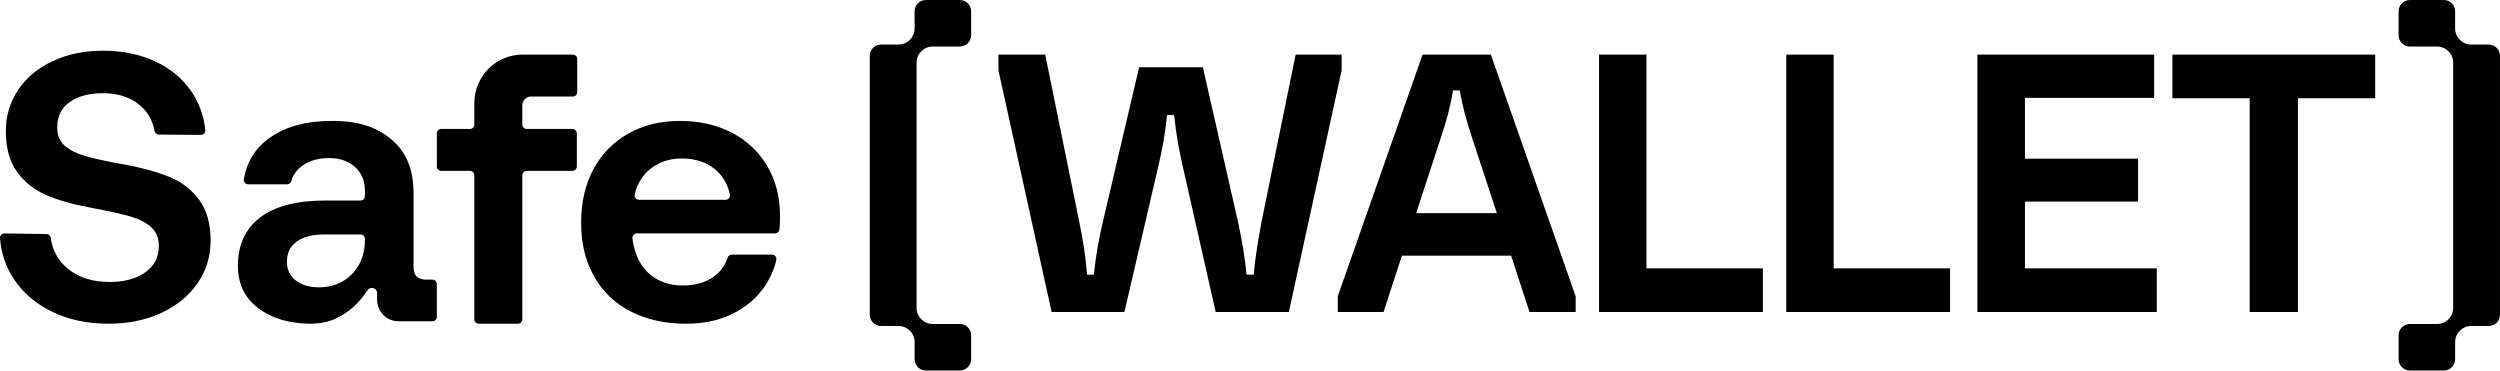
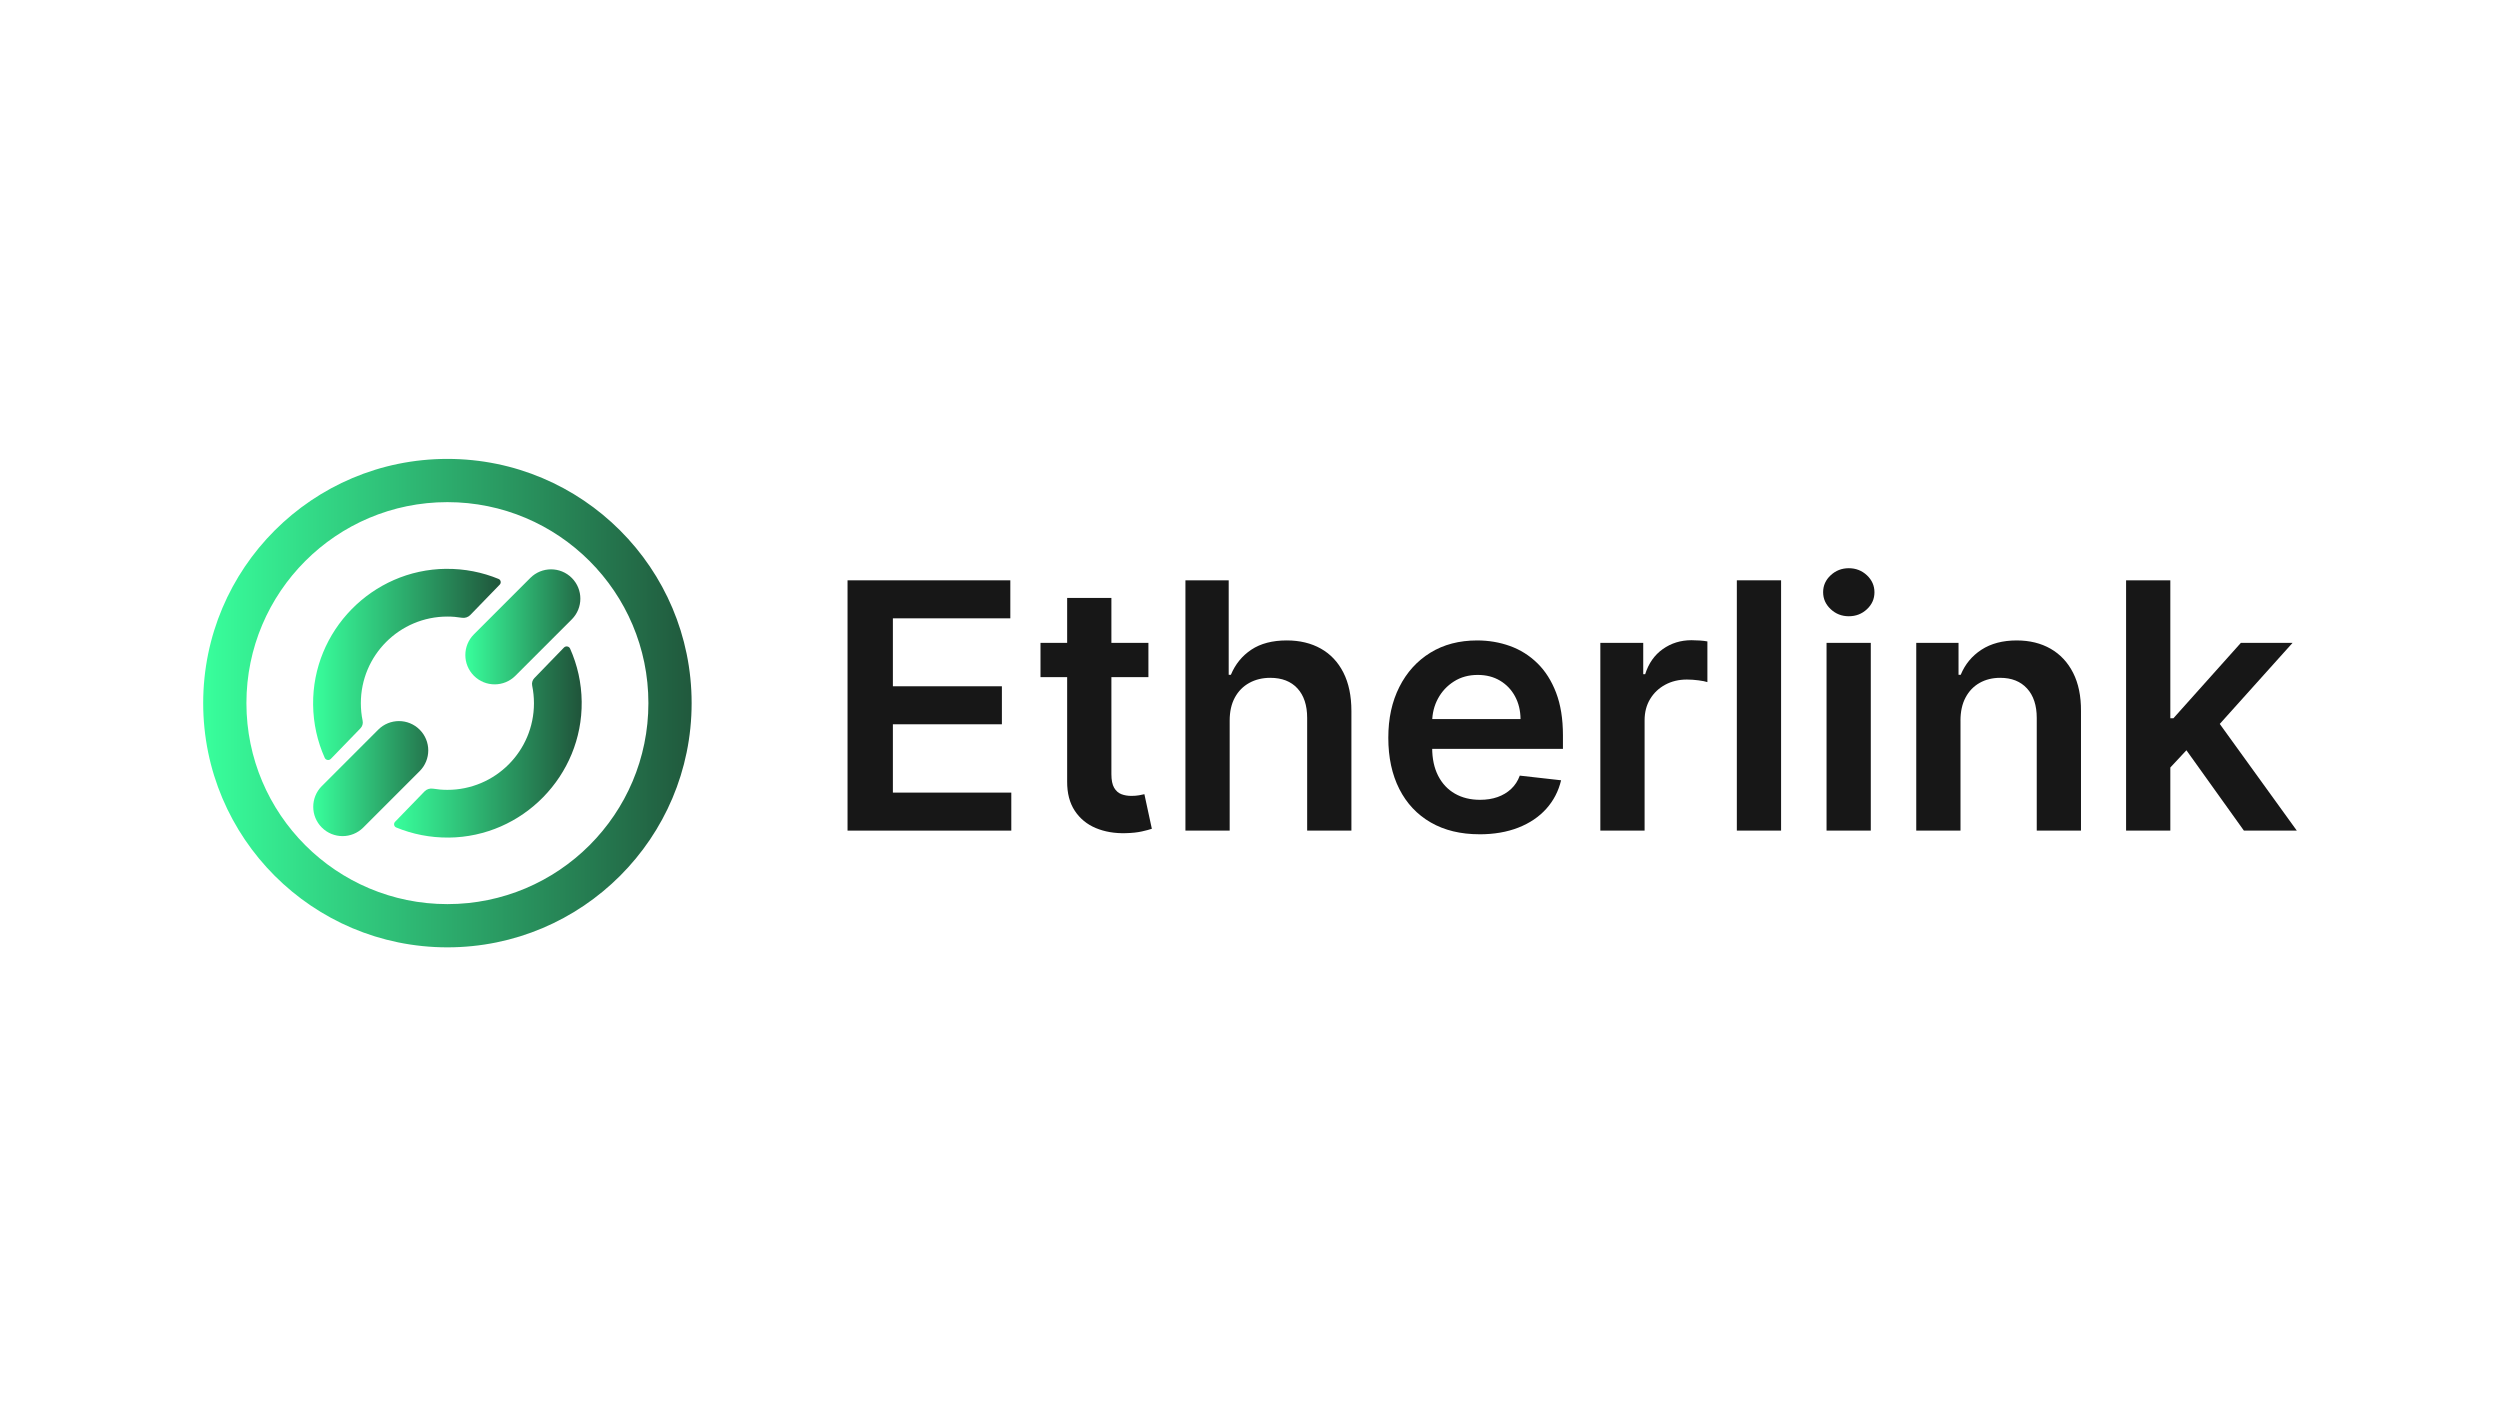
- <svg xmlns="http://www.w3.org/2000/svg" width="641" height="95" viewBox="0 0 641 95" fill="none">
-   <path d="M223.003 14.301V80.699C223.003 82.289 224.301 83.578 225.901 83.578H230.364C232.649 83.578 234.503 85.418 234.503 87.69V92.121C234.503 93.71 235.801 95 237.401 95H246.102C247.702 95 249 93.71 249 92.121V85.948C249 84.359 247.702 83.069 246.102 83.069H239.151C236.867 83.069 235.012 81.23 235.012 78.957V16.039C235.012 13.77 236.864 11.928 239.151 11.928H246.099C247.699 11.928 248.997 10.638 248.997 9.048V2.879C248.997 1.289 247.699 0 246.099 0H237.398C235.798 0 234.5 1.289 234.5 2.879V7.31C234.5 9.579 232.649 11.422 230.361 11.422H225.898C224.298 11.422 223 12.711 223 14.301H223.003Z" fill="currentColor" />
-   <path d="M640.997 80.694V14.3C640.997 12.71 639.699 11.421 638.099 11.421H633.635C631.351 11.421 629.497 9.582 629.497 7.31V2.879C629.497 1.289 628.199 0 626.599 0H617.898C616.298 0 615 1.289 615 2.879V9.051C615 10.64 616.298 11.93 617.898 11.93H624.849C627.133 11.93 628.988 13.769 628.988 16.041V78.959C628.988 81.228 627.136 83.07 624.849 83.07H617.901C616.301 83.07 615.003 84.359 615.003 85.949V92.121C615.003 93.711 616.301 95 617.901 95H626.602C628.202 95 629.5 93.711 629.5 92.121V87.69C629.5 85.421 631.351 83.579 633.639 83.579H638.102C639.702 83.579 641 82.29 641 80.7L640.997 80.694Z" fill="currentColor" />
-   <path d="M43.41 45.349C40.253 44.075 36.398 43.012 31.845 42.158H31.748C27.324 41.373 24.004 40.652 21.793 39.997C19.58 39.346 17.841 38.46 16.574 37.347C15.306 36.233 14.671 34.696 14.671 32.732C14.671 29.853 15.744 27.661 17.891 26.155C20.039 24.65 22.869 23.897 26.381 23.897C30.22 23.897 33.323 24.878 35.7 26.842C37.832 28.607 39.137 30.846 39.618 33.56C39.712 34.101 40.168 34.503 40.715 34.506L51.513 34.588C52.176 34.595 52.705 34.022 52.639 33.358C52.277 29.727 51.085 26.427 49.07 23.454C46.825 20.149 43.734 17.58 39.8 15.749C35.864 13.917 31.393 13 26.384 13C21.636 13 17.357 13.883 13.552 15.651C9.747 17.419 6.786 19.87 4.673 23.015C2.556 26.155 1.5 29.692 1.5 33.617C1.5 37.938 2.443 41.405 4.33 44.024C6.216 46.643 8.688 48.623 11.747 49.964C14.803 51.306 18.479 52.368 22.774 53.156L23.262 53.254C27.814 54.105 31.213 54.858 33.458 55.512C35.703 56.167 37.474 57.084 38.775 58.261C40.077 59.441 40.728 61.045 40.728 63.072C40.728 65.954 39.558 68.209 37.216 69.845C34.873 71.48 31.849 72.299 28.142 72.299C23.718 72.299 20.139 71.17 17.407 68.911C14.92 66.855 13.458 64.221 13.018 61.001C12.942 60.444 12.483 60.02 11.923 60.014L1.138 59.849C0.481 59.84 -0.047 60.396 0.003 61.054C0.308 65.014 1.541 68.582 3.695 71.758C6.069 75.26 9.339 78.009 13.502 80.004C17.665 82.001 22.447 83 27.846 83C32.855 83 37.345 82.083 41.313 80.251C45.281 78.42 48.388 75.883 50.633 72.644C52.877 69.405 54 65.758 54 61.7C54 57.379 53.022 53.896 51.073 51.245C49.12 48.595 46.567 46.63 43.413 45.356L43.41 45.349Z" fill="currentColor" />
-   <path d="M110.867 71.692H109.171C108.19 71.692 107.418 71.431 106.864 70.901C106.307 70.376 106.028 69.518 106.028 68.329V49.43C106.028 43.427 104.13 38.858 100.332 35.728C96.535 32.597 92.063 31 85.057 31C78.443 31 73.275 32.447 69.218 35.285C65.519 37.87 63.288 41.412 62.525 45.914C62.408 46.612 62.93 47.256 63.636 47.256H73.617C74.117 47.256 74.567 46.924 74.699 46.44C75.155 44.772 76.161 43.414 77.715 42.359C79.516 41.138 81.655 40.529 84.472 40.529C89.782 40.529 93.56 43.829 93.56 48.741V50.278C93.56 50.906 93.054 51.413 92.433 51.413H83.392C76.06 51.413 70.494 52.864 66.696 55.765C62.899 58.669 61 62.791 61 68.131C61 72.751 62.734 76.379 66.206 79.015C68.81 80.995 71.921 82.136 75.127 82.637C77.576 83.019 80.089 83.159 82.544 82.761C85.114 82.347 87.203 81.279 89.291 79.758C91.168 78.393 92.734 76.643 94.165 74.507C94.861 73.302 96.69 73.784 96.69 75.18V76.857C96.69 79.904 99.139 82.379 102.168 82.379H110.873C111.497 82.379 112 81.868 112 81.243V72.83C112 72.202 111.494 71.695 110.873 71.695L110.867 71.692ZM93.554 61.5C93.554 63.942 93.044 66.068 92.032 67.882C89.905 71.686 86.101 73.669 81.817 73.669C79.326 73.669 77.329 73.076 75.826 71.89C74.32 70.701 73.567 69.119 73.567 67.14C73.567 64.898 74.402 63.167 76.07 61.946C77.74 60.728 80.111 60.116 83.19 60.116H92.427C93.051 60.116 93.554 60.627 93.554 61.251V61.5Z" fill="currentColor" />
-   <path d="M146.882 14H133.962C127.146 14 121.618 19.577 121.618 26.46V31.932C121.618 32.558 121.114 33.063 120.497 33.063H113.121C112.501 33.063 112 33.571 112 34.194V42.678C112 43.304 112.504 43.81 113.121 43.81H120.497C121.117 43.81 121.618 44.318 121.618 44.941V81.869C121.618 82.495 122.122 83 122.739 83H132.807C133.427 83 133.927 82.492 133.927 81.869V44.941C133.927 44.315 134.431 43.81 135.048 43.81H146.778C147.399 43.81 147.899 43.301 147.899 42.678V34.194C147.899 33.568 147.396 33.063 146.778 33.063H135.048C134.428 33.063 133.927 32.554 133.927 31.932V27.013C133.927 25.761 134.932 24.747 136.172 24.747H146.879C147.499 24.747 148 24.238 148 23.616V15.131C148 14.505 147.496 14 146.879 14H146.882Z" fill="currentColor" />
-   <path d="M196.681 42.512C194.465 38.818 191.437 35.979 187.6 33.998C183.763 32.017 179.328 31 174.305 31C169.282 31 164.943 32.1 161.106 34.247C157.269 36.394 154.292 39.427 152.175 43.354C150.058 47.281 149 51.884 149 57.163C149 62.442 150.094 66.85 152.274 70.773C154.458 74.7 157.582 77.721 161.652 79.832C165.72 81.947 170.5 83 175.993 83C180.227 83 184.016 82.225 187.357 80.675C190.695 79.124 193.394 76.997 195.444 74.289C197.199 71.973 198.398 69.437 199.038 66.681C199.204 65.966 198.663 65.281 197.928 65.281H187.654C187.162 65.281 186.73 65.6 186.574 66.062C185.851 68.196 184.572 69.88 182.74 71.121C180.687 72.506 178.142 73.201 175.098 73.201C172.585 73.201 170.385 72.675 168.498 71.619C166.612 70.563 165.125 69.08 164.031 67.163C163.6 66.407 163.248 65.609 162.967 64.786C162.666 63.903 162.449 62.99 162.298 62.069C162.247 61.746 162.199 61.421 162.161 61.096C162.084 60.426 162.618 59.839 163.296 59.839H198.721C199.297 59.839 199.789 59.415 199.853 58.844C199.901 58.426 199.936 57.998 199.952 57.561C199.984 56.77 200 56.043 200 55.383C200 50.499 198.89 46.209 196.675 42.512H196.681ZM186.037 51.223H163.852C163.123 51.223 162.577 50.55 162.736 49.842C163.091 48.289 163.705 46.885 164.578 45.632C165.704 44.014 167.159 42.777 168.943 41.919C170.73 41.061 172.681 40.633 174.797 40.633C178.238 40.633 181.084 41.558 183.331 43.405C185.26 44.99 186.535 47.134 187.149 49.839C187.312 50.55 186.766 51.227 186.037 51.227V51.223Z" fill="currentColor" />
-   <path d="M256 14H267.993L276.792 57.233C277.663 61.443 278.339 65.554 278.725 70.433H280.467C280.952 65.649 281.724 61.443 282.691 57.233L292.07 17.253H308.415L317.504 57.233C318.375 61.345 319.147 65.649 319.632 70.433H321.47C321.856 65.554 322.631 61.537 323.403 57.139L332.202 14H344V18.017L330.46 79.997H311.701L303.288 42.791C302.321 38.486 301.546 34.564 301.064 29.497H299.226C298.741 34.567 297.969 38.392 297.003 42.601L288.299 80H269.636L256 18.02V14.003V14Z" fill="currentColor" />
-   <path d="M382.256 14L404 75.983V80H392.166L387.453 65.557H359.452L354.738 80H343V75.983L364.744 14H382.256ZM363.109 54.654H383.796L377.444 35.332C376 30.933 375.038 27.487 374.27 23.183H372.537C371.864 27.487 370.902 30.93 369.458 35.234L363.106 54.651L363.109 54.654Z" fill="currentColor" />
-   <path d="M410 14H422.152V68.808H452V80H410V14Z" fill="currentColor" />
-   <path d="M458 14H470.151V68.808H500V80H458V14Z" fill="currentColor" />
-   <path d="M507 14H552.328V25.095H519.195V40.686H548.197V51.686H519.195V68.808H553V80H507V14Z" fill="currentColor" />
-   <path d="M609 14V25.19H589.186V80H576.814V25.19H557V14H609Z" fill="currentColor" />
+ <svg xmlns="http://www.w3.org/2000/svg" xmlns:xlink="http://www.w3.org/1999/xlink" id="Layer_1" data-name="Layer 1" viewBox="0 0 1920 1080">
+   <defs>
+     <style>
+       .cls-1 {
+         fill: url(#linear-gradient);
+       }
+ 
+       .cls-1, .cls-2, .cls-3, .cls-4, .cls-5, .cls-6 {
+         stroke-width: 0px;
+       }
+ 
+       .cls-2 {
+         fill: url(#linear-gradient-4);
+       }
+ 
+       .cls-3 {
+         fill: url(#linear-gradient-2);
+       }
+ 
+       .cls-4 {
+         fill: url(#linear-gradient-3);
+       }
+ 
+       .cls-5 {
+         fill: url(#linear-gradient-5);
+       }
+ 
+       .cls-6 {
+         fill: #171717;
+       }
+     </style>
+     <linearGradient id="linear-gradient" x1="156.05" y1="540" x2="679.7" y2="540" gradientUnits="userSpaceOnUse">
+       <stop offset="0" stop-color="#38ff9c" />
+       <stop offset="1" stop-color="#171717" />
+     </linearGradient>
+     <linearGradient id="linear-gradient-2" x1="240.46" y1="510.26" x2="437.46" y2="510.26" gradientUnits="userSpaceOnUse">
+       <stop offset="0" stop-color="#38ff9c" />
+       <stop offset="1" stop-color="#171717" />
+     </linearGradient>
+     <linearGradient id="linear-gradient-3" x1="302.65" y1="569.87" x2="498.58" y2="569.87" xlink:href="#linear-gradient-2" />
+     <linearGradient id="linear-gradient-4" x1="240.56" y1="597.97" x2="389.14" y2="597.97" gradientTransform="translate(506.22 -26.19) rotate(45)" xlink:href="#linear-gradient-2" />
+     <linearGradient id="linear-gradient-5" x1="357.37" y1="481.42" x2="494.46" y2="481.42" gradientTransform="translate(458.02 -142.93) rotate(45)" xlink:href="#linear-gradient-2" />
+   </defs>
+   <g>
+     <path class="cls-1" d="M343.61,352.44c-103.59,0-187.56,83.98-187.56,187.56s83.98,187.56,187.56,187.56,187.56-83.98,187.56-187.56-83.98-187.56-187.56-187.56ZM343.61,694.36c-85.25,0-154.36-69.11-154.36-154.36s69.11-154.36,154.36-154.36,154.36,69.11,154.36,154.36-69.11,154.36-154.36,154.36Z" />
+     <path class="cls-3" d="M342.58,436.86c-56.75.56-102.75,47.58-102.11,104.33.16,14.51,3.32,28.3,8.9,40.79.83,1.87,3.31,2.29,4.73.82l22.74-23.47c1.48-1.53,2.09-3.69,1.66-5.78-.9-4.37-1.37-8.89-1.37-13.53,0-36.73,29.77-66.5,66.49-66.5,3.76,0,7.44.31,11.02.91,2.4.4,4.85-.36,6.54-2.11l22.62-23.33c1.32-1.37.86-3.65-.9-4.37-12.41-5.11-26.03-7.88-40.32-7.74Z" />
+     <path class="cls-4" d="M344.63,643.27c56.75-.56,102.75-47.58,102.11-104.33-.16-14.51-3.32-28.3-8.9-40.79-.83-1.87-3.31-2.29-4.73-.82l-22.74,23.47c-1.48,1.53-2.09,3.69-1.66,5.78.9,4.37,1.37,8.89,1.37,13.53,0,36.73-29.77,66.5-66.49,66.5-3.76,0-7.44-.31-11.02-.91-2.4-.4-4.85.36-6.54,2.11l-22.62,23.33c-1.32,1.37-.86,3.65.9,4.37,12.41,5.11,26.03,7.88,40.32,7.74Z" />
+     <rect class="cls-2" x="231.59" y="575.46" width="106.28" height="45.02" rx="22.51" ry="22.51" transform="translate(-339.43 376.47) rotate(-45)" />
+     <rect class="cls-5" x="348.4" y="458.91" width="106.28" height="45.02" rx="22.51" ry="22.51" transform="translate(-222.8 424.94) rotate(-45)" />
+   </g>
+   <g>
+     <path class="cls-6" d="M650.91,637.91v-192.22h125.02v29.19h-90.2v52.18h83.72v29.19h-83.72v52.47h90.95v29.19h-125.77Z" />
+     <path class="cls-6" d="M881.98,493.74v26.28h-82.88v-26.28h82.88ZM819.57,459.2h33.98v135.34c0,4.57.7,8.06,2.11,10.47,1.41,2.41,3.27,4.05,5.58,4.93,2.31.88,4.88,1.31,7.7,1.31,2.13,0,4.08-.16,5.87-.47,1.78-.31,3.14-.59,4.08-.84l5.73,26.56c-1.82.63-4.4,1.31-7.74,2.06-3.35.75-7.43,1.19-12.25,1.31-8.51.25-16.18-1.05-23-3.9-6.82-2.85-12.22-7.27-16.19-13.28-3.97-6.01-5.93-13.52-5.87-22.53v-140.97Z" />
+     <path class="cls-6" d="M944.39,553.43v84.47h-33.98v-192.22h33.23v72.55h1.69c3.38-8.13,8.62-14.56,15.72-19.29,7.1-4.72,16.16-7.09,27.17-7.09,10.01,0,18.74,2.1,26.19,6.29,7.45,4.19,13.22,10.32,17.32,18.4,4.1,8.07,6.15,17.93,6.15,29.57v91.79h-33.98v-86.54c0-9.7-2.49-17.25-7.46-22.67-4.97-5.41-11.94-8.12-20.88-8.12-6.01,0-11.37,1.3-16.1,3.9-4.73,2.6-8.42,6.34-11.08,11.22-2.66,4.88-3.99,10.79-3.99,17.74Z" />
+     <path class="cls-6" d="M1136.24,640.72c-14.45,0-26.92-3.02-37.4-9.06-10.48-6.04-18.54-14.61-24.17-25.72-5.63-11.11-8.45-24.2-8.45-39.28s2.83-27.86,8.49-39.09c5.66-11.23,13.59-19.99,23.79-26.28,10.2-6.29,22.18-9.43,35.95-9.43,8.88,0,17.28,1.42,25.2,4.27,7.91,2.85,14.92,7.24,21.02,13.19,6.1,5.95,10.9,13.5,14.41,22.67,3.5,9.17,5.26,20.07,5.26,32.71v10.42h-118.17v-22.9h85.6c-.06-6.51-1.47-12.31-4.22-17.41-2.75-5.1-6.59-9.12-11.5-12.06-4.91-2.94-10.62-4.41-17.13-4.41-6.95,0-13.05,1.67-18.3,5.02-5.26,3.35-9.34,7.73-12.25,13.14-2.91,5.41-4.4,11.34-4.46,17.79v19.99c0,8.39,1.53,15.57,4.6,21.54,3.07,5.98,7.35,10.54,12.86,13.7,5.51,3.16,11.95,4.74,19.33,4.74,4.94,0,9.42-.7,13.42-2.11,4-1.41,7.48-3.49,10.42-6.24,2.94-2.75,5.16-6.16,6.66-10.23l31.72,3.57c-2,8.39-5.8,15.69-11.4,21.92-5.6,6.23-12.75,11.04-21.45,14.45-8.7,3.41-18.65,5.12-29.85,5.12Z" />
+     <path class="cls-6" d="M1229.06,637.91v-144.17h32.94v24.03h1.5c2.63-8.32,7.15-14.75,13.56-19.29,6.41-4.54,13.75-6.8,22.01-6.8,1.88,0,3.99.08,6.34.23,2.35.16,4.3.39,5.87.7v31.25c-1.44-.5-3.71-.95-6.8-1.36-3.1-.41-6.09-.61-8.96-.61-6.19,0-11.75,1.33-16.66,3.99-4.91,2.66-8.78,6.34-11.59,11.03-2.82,4.69-4.22,10.11-4.22,16.24v84.75h-33.98Z" />
+     <path class="cls-6" d="M1367.87,445.68v192.22h-33.98v-192.22h33.98Z" />
+     <path class="cls-6" d="M1419.87,473.28c-5.38,0-10.01-1.81-13.89-5.44-3.88-3.63-5.82-7.98-5.82-13.05s1.94-9.4,5.82-13c3.88-3.6,8.51-5.4,13.89-5.4s10.09,1.82,13.94,5.44c3.85,3.63,5.77,7.98,5.77,13.05s-1.92,9.4-5.77,13c-3.85,3.6-8.49,5.4-13.94,5.4ZM1402.79,637.91v-144.17h33.98v144.17h-33.98Z" />
+     <path class="cls-6" d="M1505.66,553.43v84.47h-33.98v-144.17h32.47v24.5h1.69c3.32-8.07,8.62-14.48,15.91-19.24,7.29-4.75,16.32-7.13,27.08-7.13,9.95,0,18.63,2.13,26.05,6.38,7.41,4.26,13.17,10.42,17.27,18.49,4.1,8.07,6.12,17.87,6.05,29.38v91.79h-33.98v-86.54c0-9.64-2.49-17.18-7.46-22.62-4.97-5.44-11.84-8.17-20.6-8.17-5.95,0-11.22,1.3-15.82,3.9-4.6,2.6-8.2,6.34-10.79,11.22-2.6,4.88-3.9,10.79-3.9,17.74Z" />
+     <path class="cls-6" d="M1632.83,637.91v-192.22h33.98v192.22h-33.98ZM1663.81,592.67l-.09-41.02h5.44l51.81-57.91h39.7l-63.73,70.96h-7.04l-26.09,27.97ZM1723.31,637.91l-46.93-65.61,22.9-23.93,64.67,89.54h-40.64Z" />
+   </g>
</svg>
